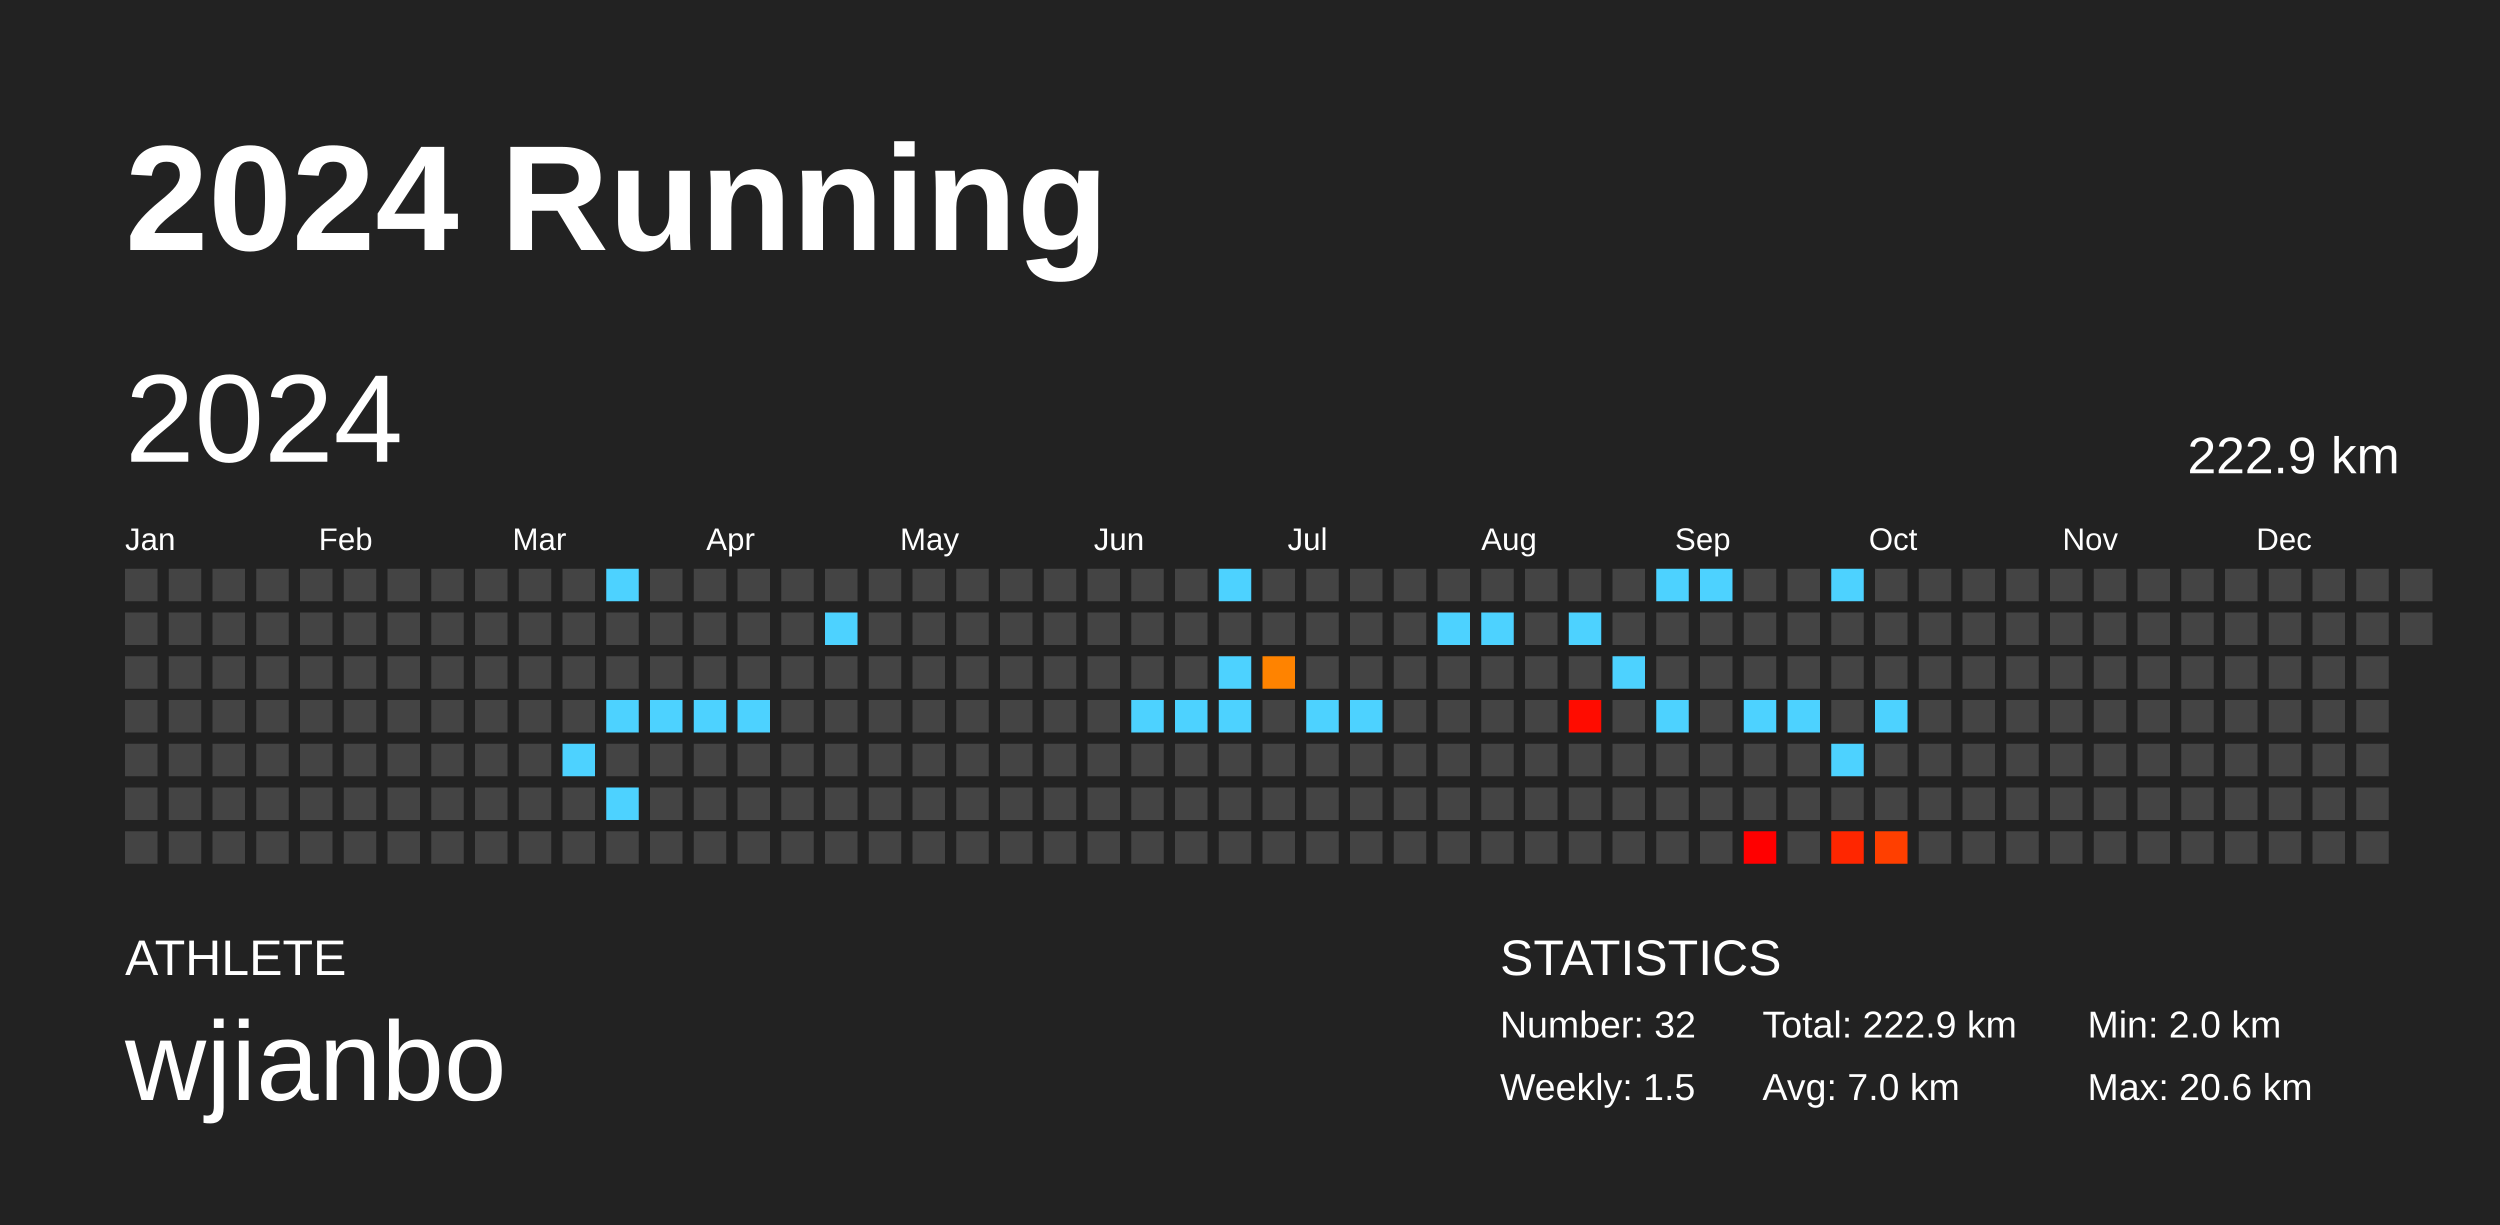
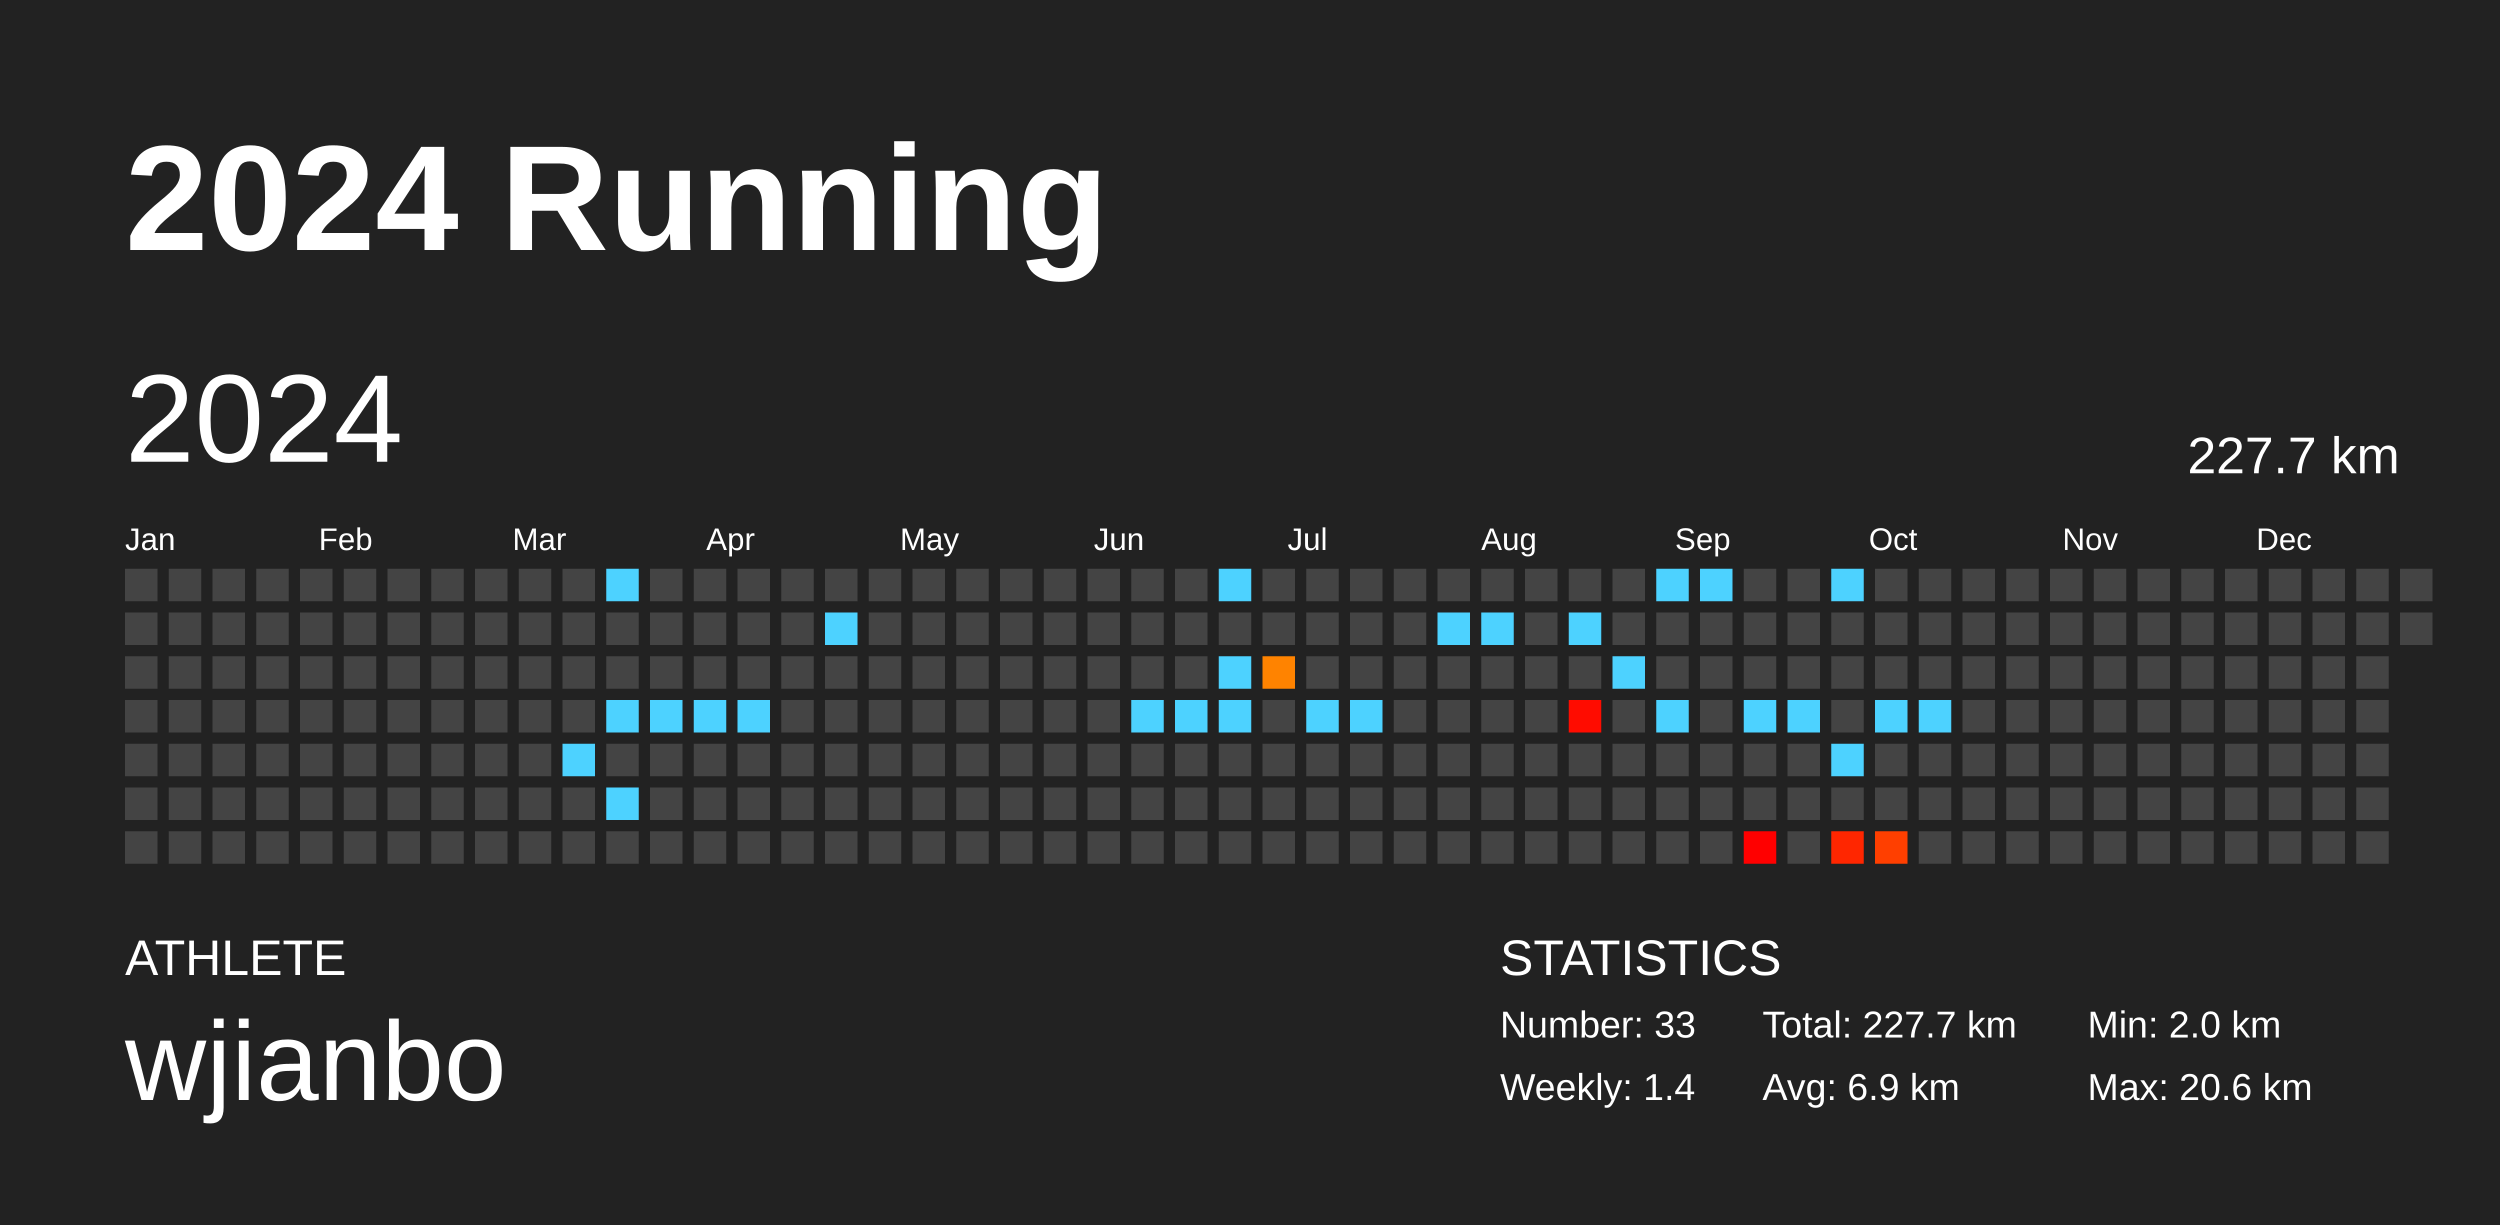
<svg xmlns="http://www.w3.org/2000/svg" baseProfile="full" height="98mm" version="1.1" viewBox="0,0,200,98" width="200mm">
  <defs />
  <rect fill="#222222" height="98" width="200" x="0" y="0" />
  <text fill="#FFFFFF" style="font-size:12px; font-family:Arial; font-weight:bold;" x="10" y="20">2024 Running</text>
  <text fill="#FFFFFF" style="font-size:4px; font-family:Arial" x="10" y="78">ATHLETE</text>
  <text fill="#FFFFFF" style="font-size:9px; font-family:Arial" x="10" y="88">wjianbo</text>
  <text fill="#FFFFFF" style="font-size:4px; font-family:Arial" x="120" y="78">STATISTICS</text>
-   <text fill="#FFFFFF" style="font-size:3px; font-family:Arial" x="120" y="83">Number: 32</text>
-   <text fill="#FFFFFF" style="font-size:3px; font-family:Arial" x="120" y="88">Weekly: 1.5</text>
-   <text fill="#FFFFFF" style="font-size:3px; font-family:Arial" x="141" y="83">Total: 222.9 km</text>
-   <text fill="#FFFFFF" style="font-size:3px; font-family:Arial" x="141" y="88">Avg: 7.0 km</text>
+   <text fill="#FFFFFF" style="font-size:3px; font-family:Arial" x="120" y="83">Number: 33</text>
+   <text fill="#FFFFFF" style="font-size:3px; font-family:Arial" x="120" y="88">Weekly: 1.4</text>
+   <text fill="#FFFFFF" style="font-size:3px; font-family:Arial" x="141" y="83">Total: 227.7 km</text>
+   <text fill="#FFFFFF" style="font-size:3px; font-family:Arial" x="141" y="88">Avg: 6.9 km</text>
  <text fill="#FFFFFF" style="font-size:3px; font-family:Arial" x="167" y="83">Min: 2.0 km</text>
  <text fill="#FFFFFF" style="font-size:3px; font-family:Arial" x="167" y="88">Max: 20.6 km</text>
  <text dominant-baseline="hanging" fill="#FFFFFF" style="font-size:10.0px; font-family:Arial;" x="10" y="30">2024</text>
-   <text dominant-baseline="hanging" fill="#FFFFFF" style="font-size:4.125px; font-family:Arial;" x="175" y="35">222.9 km</text>
+   <text dominant-baseline="hanging" fill="#FFFFFF" style="font-size:4.125px; font-family:Arial;" x="175" y="35">227.7 km</text>
  <text fill="#FFFFFF" style="font-size:2.5px; font-family:Arial" x="10.0" y="44">Jan</text>
  <text fill="#FFFFFF" style="font-size:2.5px; font-family:Arial" x="25.5" y="44">Feb</text>
  <text fill="#FFFFFF" style="font-size:2.5px; font-family:Arial" x="41.0" y="44">Mar</text>
  <text fill="#FFFFFF" style="font-size:2.5px; font-family:Arial" x="56.5" y="44">Apr</text>
  <text fill="#FFFFFF" style="font-size:2.5px; font-family:Arial" x="72.0" y="44">May</text>
  <text fill="#FFFFFF" style="font-size:2.5px; font-family:Arial" x="87.5" y="44">Jun</text>
  <text fill="#FFFFFF" style="font-size:2.5px; font-family:Arial" x="103.0" y="44">Jul</text>
  <text fill="#FFFFFF" style="font-size:2.5px; font-family:Arial" x="118.5" y="44">Aug</text>
  <text fill="#FFFFFF" style="font-size:2.5px; font-family:Arial" x="134.0" y="44">Sep</text>
  <text fill="#FFFFFF" style="font-size:2.5px; font-family:Arial" x="149.5" y="44">Oct</text>
  <text fill="#FFFFFF" style="font-size:2.5px; font-family:Arial" x="165.0" y="44">Nov</text>
  <text fill="#FFFFFF" style="font-size:2.5px; font-family:Arial" x="180.5" y="44">Dec</text>
  <rect fill="#444444" height="2.6" width="2.6" x="10.0" y="45.5" />
  <rect fill="#444444" height="2.6" width="2.6" x="10.0" y="49.0" />
  <rect fill="#444444" height="2.6" width="2.6" x="10.0" y="52.5" />
  <rect fill="#444444" height="2.6" width="2.6" x="10.0" y="56.0" />
  <rect fill="#444444" height="2.6" width="2.6" x="10.0" y="59.5" />
  <rect fill="#444444" height="2.6" width="2.6" x="10.0" y="63.0" />
  <rect fill="#444444" height="2.6" width="2.6" x="10.0" y="66.5" />
  <rect fill="#444444" height="2.6" width="2.6" x="13.5" y="45.5" />
  <rect fill="#444444" height="2.6" width="2.6" x="13.5" y="49.0" />
  <rect fill="#444444" height="2.6" width="2.6" x="13.5" y="52.5" />
  <rect fill="#444444" height="2.6" width="2.6" x="13.5" y="56.0" />
  <rect fill="#444444" height="2.6" width="2.6" x="13.5" y="59.5" />
  <rect fill="#444444" height="2.6" width="2.6" x="13.5" y="63.0" />
  <rect fill="#444444" height="2.6" width="2.6" x="13.5" y="66.5" />
  <rect fill="#444444" height="2.6" width="2.6" x="17.0" y="45.5" />
  <rect fill="#444444" height="2.6" width="2.6" x="17.0" y="49.0" />
  <rect fill="#444444" height="2.6" width="2.6" x="17.0" y="52.5" />
  <rect fill="#444444" height="2.6" width="2.6" x="17.0" y="56.0" />
  <rect fill="#444444" height="2.6" width="2.6" x="17.0" y="59.5" />
  <rect fill="#444444" height="2.6" width="2.6" x="17.0" y="63.0" />
  <rect fill="#444444" height="2.6" width="2.6" x="17.0" y="66.5" />
  <rect fill="#444444" height="2.6" width="2.6" x="20.5" y="45.5" />
  <rect fill="#444444" height="2.6" width="2.6" x="20.5" y="49.0" />
  <rect fill="#444444" height="2.6" width="2.6" x="20.5" y="52.5" />
  <rect fill="#444444" height="2.6" width="2.6" x="20.5" y="56.0" />
  <rect fill="#444444" height="2.6" width="2.6" x="20.5" y="59.5" />
  <rect fill="#444444" height="2.6" width="2.6" x="20.5" y="63.0" />
  <rect fill="#444444" height="2.6" width="2.6" x="20.5" y="66.5" />
  <rect fill="#444444" height="2.6" width="2.6" x="24.0" y="45.5" />
  <rect fill="#444444" height="2.6" width="2.6" x="24.0" y="49.0" />
  <rect fill="#444444" height="2.6" width="2.6" x="24.0" y="52.5" />
  <rect fill="#444444" height="2.6" width="2.6" x="24.0" y="56.0" />
  <rect fill="#444444" height="2.6" width="2.6" x="24.0" y="59.5" />
  <rect fill="#444444" height="2.6" width="2.6" x="24.0" y="63.0" />
  <rect fill="#444444" height="2.6" width="2.6" x="24.0" y="66.5" />
  <rect fill="#444444" height="2.6" width="2.6" x="27.5" y="45.5" />
  <rect fill="#444444" height="2.6" width="2.6" x="27.5" y="49.0" />
  <rect fill="#444444" height="2.6" width="2.6" x="27.5" y="52.5" />
  <rect fill="#444444" height="2.6" width="2.6" x="27.5" y="56.0" />
  <rect fill="#444444" height="2.6" width="2.6" x="27.5" y="59.5" />
  <rect fill="#444444" height="2.6" width="2.6" x="27.5" y="63.0" />
  <rect fill="#444444" height="2.6" width="2.6" x="27.5" y="66.5" />
  <rect fill="#444444" height="2.6" width="2.6" x="31.0" y="45.5" />
  <rect fill="#444444" height="2.6" width="2.6" x="31.0" y="49.0" />
  <rect fill="#444444" height="2.6" width="2.6" x="31.0" y="52.5" />
  <rect fill="#444444" height="2.6" width="2.6" x="31.0" y="56.0" />
  <rect fill="#444444" height="2.6" width="2.6" x="31.0" y="59.5" />
  <rect fill="#444444" height="2.6" width="2.6" x="31.0" y="63.0" />
  <rect fill="#444444" height="2.6" width="2.6" x="31.0" y="66.5" />
  <rect fill="#444444" height="2.6" width="2.6" x="34.5" y="45.5" />
  <rect fill="#444444" height="2.6" width="2.6" x="34.5" y="49.0" />
  <rect fill="#444444" height="2.6" width="2.6" x="34.5" y="52.5" />
  <rect fill="#444444" height="2.6" width="2.6" x="34.5" y="56.0" />
  <rect fill="#444444" height="2.6" width="2.6" x="34.5" y="59.5" />
  <rect fill="#444444" height="2.6" width="2.6" x="34.5" y="63.0" />
  <rect fill="#444444" height="2.6" width="2.6" x="34.5" y="66.5" />
  <rect fill="#444444" height="2.6" width="2.6" x="38.0" y="45.5" />
  <rect fill="#444444" height="2.6" width="2.6" x="38.0" y="49.0" />
  <rect fill="#444444" height="2.6" width="2.6" x="38.0" y="52.5" />
  <rect fill="#444444" height="2.6" width="2.6" x="38.0" y="56.0" />
  <rect fill="#444444" height="2.6" width="2.6" x="38.0" y="59.5" />
  <rect fill="#444444" height="2.6" width="2.6" x="38.0" y="63.0" />
  <rect fill="#444444" height="2.6" width="2.6" x="38.0" y="66.5" />
  <rect fill="#444444" height="2.6" width="2.6" x="41.5" y="45.5" />
  <rect fill="#444444" height="2.6" width="2.6" x="41.5" y="49.0" />
  <rect fill="#444444" height="2.6" width="2.6" x="41.5" y="52.5" />
  <rect fill="#444444" height="2.6" width="2.6" x="41.5" y="56.0" />
  <rect fill="#444444" height="2.6" width="2.6" x="41.5" y="59.5" />
  <rect fill="#444444" height="2.6" width="2.6" x="41.5" y="63.0" />
  <rect fill="#444444" height="2.6" width="2.6" x="41.5" y="66.5" />
  <rect fill="#444444" height="2.6" width="2.6" x="45.0" y="45.5" />
  <rect fill="#444444" height="2.6" width="2.6" x="45.0" y="49.0" />
  <rect fill="#444444" height="2.6" width="2.6" x="45.0" y="52.5" />
  <rect fill="#444444" height="2.6" width="2.6" x="45.0" y="56.0" />
  <rect fill="#4dd2ff" height="2.6" width="2.6" x="45.0" y="59.5" />
  <rect fill="#444444" height="2.6" width="2.6" x="45.0" y="63.0" />
  <rect fill="#444444" height="2.6" width="2.6" x="45.0" y="66.5" />
  <rect fill="#4dd2ff" height="2.6" width="2.6" x="48.5" y="45.5" />
  <rect fill="#444444" height="2.6" width="2.6" x="48.5" y="49.0" />
  <rect fill="#444444" height="2.6" width="2.6" x="48.5" y="52.5" />
  <rect fill="#4dd2ff" height="2.6" width="2.6" x="48.5" y="56.0" />
  <rect fill="#444444" height="2.6" width="2.6" x="48.5" y="59.5" />
  <rect fill="#4dd2ff" height="2.6" width="2.6" x="48.5" y="63.0" />
  <rect fill="#444444" height="2.6" width="2.6" x="48.5" y="66.5" />
  <rect fill="#444444" height="2.6" width="2.6" x="52.0" y="45.5" />
  <rect fill="#444444" height="2.6" width="2.6" x="52.0" y="49.0" />
  <rect fill="#444444" height="2.6" width="2.6" x="52.0" y="52.5" />
  <rect fill="#4dd2ff" height="2.6" width="2.6" x="52.0" y="56.0" />
  <rect fill="#444444" height="2.6" width="2.6" x="52.0" y="59.5" />
  <rect fill="#444444" height="2.6" width="2.6" x="52.0" y="63.0" />
  <rect fill="#444444" height="2.6" width="2.6" x="52.0" y="66.5" />
  <rect fill="#444444" height="2.6" width="2.6" x="55.5" y="45.5" />
  <rect fill="#444444" height="2.6" width="2.6" x="55.5" y="49.0" />
  <rect fill="#444444" height="2.6" width="2.6" x="55.5" y="52.5" />
  <rect fill="#4dd2ff" height="2.6" width="2.6" x="55.5" y="56.0" />
  <rect fill="#444444" height="2.6" width="2.6" x="55.5" y="59.5" />
  <rect fill="#444444" height="2.6" width="2.6" x="55.5" y="63.0" />
  <rect fill="#444444" height="2.6" width="2.6" x="55.5" y="66.5" />
  <rect fill="#444444" height="2.6" width="2.6" x="59.0" y="45.5" />
  <rect fill="#444444" height="2.6" width="2.6" x="59.0" y="49.0" />
  <rect fill="#444444" height="2.6" width="2.6" x="59.0" y="52.5" />
  <rect fill="#4dd2ff" height="2.6" width="2.6" x="59.0" y="56.0" />
  <rect fill="#444444" height="2.6" width="2.6" x="59.0" y="59.5" />
  <rect fill="#444444" height="2.6" width="2.6" x="59.0" y="63.0" />
  <rect fill="#444444" height="2.6" width="2.6" x="59.0" y="66.5" />
  <rect fill="#444444" height="2.6" width="2.6" x="62.5" y="45.5" />
  <rect fill="#444444" height="2.6" width="2.6" x="62.5" y="49.0" />
  <rect fill="#444444" height="2.6" width="2.6" x="62.5" y="52.5" />
  <rect fill="#444444" height="2.6" width="2.6" x="62.5" y="56.0" />
  <rect fill="#444444" height="2.6" width="2.6" x="62.5" y="59.5" />
  <rect fill="#444444" height="2.6" width="2.6" x="62.5" y="63.0" />
  <rect fill="#444444" height="2.6" width="2.6" x="62.5" y="66.5" />
  <rect fill="#444444" height="2.6" width="2.6" x="66.0" y="45.5" />
  <rect fill="#4dd2ff" height="2.6" width="2.6" x="66.0" y="49.0" />
  <rect fill="#444444" height="2.6" width="2.6" x="66.0" y="52.5" />
  <rect fill="#444444" height="2.6" width="2.6" x="66.0" y="56.0" />
  <rect fill="#444444" height="2.6" width="2.6" x="66.0" y="59.5" />
  <rect fill="#444444" height="2.6" width="2.6" x="66.0" y="63.0" />
  <rect fill="#444444" height="2.6" width="2.6" x="66.0" y="66.5" />
  <rect fill="#444444" height="2.6" width="2.6" x="69.5" y="45.5" />
  <rect fill="#444444" height="2.6" width="2.6" x="69.5" y="49.0" />
  <rect fill="#444444" height="2.6" width="2.6" x="69.5" y="52.5" />
  <rect fill="#444444" height="2.6" width="2.6" x="69.5" y="56.0" />
  <rect fill="#444444" height="2.6" width="2.6" x="69.5" y="59.5" />
  <rect fill="#444444" height="2.6" width="2.6" x="69.5" y="63.0" />
  <rect fill="#444444" height="2.6" width="2.6" x="69.5" y="66.5" />
  <rect fill="#444444" height="2.6" width="2.6" x="73.0" y="45.5" />
  <rect fill="#444444" height="2.6" width="2.6" x="73.0" y="49.0" />
  <rect fill="#444444" height="2.6" width="2.6" x="73.0" y="52.5" />
  <rect fill="#444444" height="2.6" width="2.6" x="73.0" y="56.0" />
  <rect fill="#444444" height="2.6" width="2.6" x="73.0" y="59.5" />
  <rect fill="#444444" height="2.6" width="2.6" x="73.0" y="63.0" />
  <rect fill="#444444" height="2.6" width="2.6" x="73.0" y="66.5" />
  <rect fill="#444444" height="2.6" width="2.6" x="76.5" y="45.5" />
  <rect fill="#444444" height="2.6" width="2.6" x="76.5" y="49.0" />
  <rect fill="#444444" height="2.6" width="2.6" x="76.5" y="52.5" />
  <rect fill="#444444" height="2.6" width="2.6" x="76.5" y="56.0" />
  <rect fill="#444444" height="2.6" width="2.6" x="76.5" y="59.5" />
  <rect fill="#444444" height="2.6" width="2.6" x="76.5" y="63.0" />
  <rect fill="#444444" height="2.6" width="2.6" x="76.5" y="66.5" />
  <rect fill="#444444" height="2.6" width="2.6" x="80.0" y="45.5" />
  <rect fill="#444444" height="2.6" width="2.6" x="80.0" y="49.0" />
  <rect fill="#444444" height="2.6" width="2.6" x="80.0" y="52.5" />
  <rect fill="#444444" height="2.6" width="2.6" x="80.0" y="56.0" />
  <rect fill="#444444" height="2.6" width="2.6" x="80.0" y="59.5" />
  <rect fill="#444444" height="2.6" width="2.6" x="80.0" y="63.0" />
  <rect fill="#444444" height="2.6" width="2.6" x="80.0" y="66.5" />
  <rect fill="#444444" height="2.6" width="2.6" x="83.5" y="45.5" />
  <rect fill="#444444" height="2.6" width="2.6" x="83.5" y="49.0" />
  <rect fill="#444444" height="2.6" width="2.6" x="83.5" y="52.5" />
  <rect fill="#444444" height="2.6" width="2.6" x="83.5" y="56.0" />
  <rect fill="#444444" height="2.6" width="2.6" x="83.5" y="59.5" />
  <rect fill="#444444" height="2.6" width="2.6" x="83.5" y="63.0" />
  <rect fill="#444444" height="2.6" width="2.6" x="83.5" y="66.5" />
  <rect fill="#444444" height="2.6" width="2.6" x="87.0" y="45.5" />
  <rect fill="#444444" height="2.6" width="2.6" x="87.0" y="49.0" />
  <rect fill="#444444" height="2.6" width="2.6" x="87.0" y="52.5" />
  <rect fill="#444444" height="2.6" width="2.6" x="87.0" y="56.0" />
  <rect fill="#444444" height="2.6" width="2.6" x="87.0" y="59.5" />
  <rect fill="#444444" height="2.6" width="2.6" x="87.0" y="63.0" />
  <rect fill="#444444" height="2.6" width="2.6" x="87.0" y="66.5" />
  <rect fill="#444444" height="2.6" width="2.6" x="90.5" y="45.5" />
  <rect fill="#444444" height="2.6" width="2.6" x="90.5" y="49.0" />
  <rect fill="#444444" height="2.6" width="2.6" x="90.5" y="52.5" />
  <rect fill="#4dd2ff" height="2.6" width="2.6" x="90.5" y="56.0" />
  <rect fill="#444444" height="2.6" width="2.6" x="90.5" y="59.5" />
  <rect fill="#444444" height="2.6" width="2.6" x="90.5" y="63.0" />
  <rect fill="#444444" height="2.6" width="2.6" x="90.5" y="66.5" />
  <rect fill="#444444" height="2.6" width="2.6" x="94.0" y="45.5" />
  <rect fill="#444444" height="2.6" width="2.6" x="94.0" y="49.0" />
  <rect fill="#444444" height="2.6" width="2.6" x="94.0" y="52.5" />
  <rect fill="#4dd2ff" height="2.6" width="2.6" x="94.0" y="56.0" />
  <rect fill="#444444" height="2.6" width="2.6" x="94.0" y="59.5" />
  <rect fill="#444444" height="2.6" width="2.6" x="94.0" y="63.0" />
  <rect fill="#444444" height="2.6" width="2.6" x="94.0" y="66.5" />
  <rect fill="#4dd2ff" height="2.6" width="2.6" x="97.5" y="45.5" />
  <rect fill="#444444" height="2.6" width="2.6" x="97.5" y="49.0" />
  <rect fill="#4dd2ff" height="2.6" width="2.6" x="97.5" y="52.5" />
  <rect fill="#4dd2ff" height="2.6" width="2.6" x="97.5" y="56.0" />
  <rect fill="#444444" height="2.6" width="2.6" x="97.5" y="59.5" />
  <rect fill="#444444" height="2.6" width="2.6" x="97.5" y="63.0" />
  <rect fill="#444444" height="2.6" width="2.6" x="97.5" y="66.5" />
  <rect fill="#444444" height="2.6" width="2.6" x="101.0" y="45.5" />
  <rect fill="#444444" height="2.6" width="2.6" x="101.0" y="49.0" />
  <rect fill="#ff8300" height="2.6" width="2.6" x="101.0" y="52.5" />
  <rect fill="#444444" height="2.6" width="2.6" x="101.0" y="56.0" />
  <rect fill="#444444" height="2.6" width="2.6" x="101.0" y="59.5" />
  <rect fill="#444444" height="2.6" width="2.6" x="101.0" y="63.0" />
  <rect fill="#444444" height="2.6" width="2.6" x="101.0" y="66.5" />
  <rect fill="#444444" height="2.6" width="2.6" x="104.5" y="45.5" />
  <rect fill="#444444" height="2.6" width="2.6" x="104.5" y="49.0" />
  <rect fill="#444444" height="2.6" width="2.6" x="104.5" y="52.5" />
  <rect fill="#4dd2ff" height="2.6" width="2.6" x="104.5" y="56.0" />
  <rect fill="#444444" height="2.6" width="2.6" x="104.5" y="59.5" />
  <rect fill="#444444" height="2.6" width="2.6" x="104.5" y="63.0" />
  <rect fill="#444444" height="2.6" width="2.6" x="104.5" y="66.5" />
  <rect fill="#444444" height="2.6" width="2.6" x="108.0" y="45.5" />
  <rect fill="#444444" height="2.6" width="2.6" x="108.0" y="49.0" />
  <rect fill="#444444" height="2.6" width="2.6" x="108.0" y="52.5" />
  <rect fill="#4dd2ff" height="2.6" width="2.6" x="108.0" y="56.0" />
  <rect fill="#444444" height="2.6" width="2.6" x="108.0" y="59.5" />
  <rect fill="#444444" height="2.6" width="2.6" x="108.0" y="63.0" />
  <rect fill="#444444" height="2.6" width="2.6" x="108.0" y="66.5" />
  <rect fill="#444444" height="2.6" width="2.6" x="111.5" y="45.5" />
  <rect fill="#444444" height="2.6" width="2.6" x="111.5" y="49.0" />
  <rect fill="#444444" height="2.6" width="2.6" x="111.5" y="52.5" />
  <rect fill="#444444" height="2.6" width="2.6" x="111.5" y="56.0" />
  <rect fill="#444444" height="2.6" width="2.6" x="111.5" y="59.5" />
  <rect fill="#444444" height="2.6" width="2.6" x="111.5" y="63.0" />
  <rect fill="#444444" height="2.6" width="2.6" x="111.5" y="66.5" />
  <rect fill="#444444" height="2.6" width="2.6" x="115.0" y="45.5" />
  <rect fill="#4dd2ff" height="2.6" width="2.6" x="115.0" y="49.0" />
  <rect fill="#444444" height="2.6" width="2.6" x="115.0" y="52.5" />
  <rect fill="#444444" height="2.6" width="2.6" x="115.0" y="56.0" />
  <rect fill="#444444" height="2.6" width="2.6" x="115.0" y="59.5" />
  <rect fill="#444444" height="2.6" width="2.6" x="115.0" y="63.0" />
  <rect fill="#444444" height="2.6" width="2.6" x="115.0" y="66.5" />
  <rect fill="#444444" height="2.6" width="2.6" x="118.5" y="45.5" />
  <rect fill="#4dd2ff" height="2.6" width="2.6" x="118.5" y="49.0" />
  <rect fill="#444444" height="2.6" width="2.6" x="118.5" y="52.5" />
  <rect fill="#444444" height="2.6" width="2.6" x="118.5" y="56.0" />
  <rect fill="#444444" height="2.6" width="2.6" x="118.5" y="59.5" />
  <rect fill="#444444" height="2.6" width="2.6" x="118.5" y="63.0" />
  <rect fill="#444444" height="2.6" width="2.6" x="118.5" y="66.5" />
  <rect fill="#444444" height="2.6" width="2.6" x="122.0" y="45.5" />
  <rect fill="#444444" height="2.6" width="2.6" x="122.0" y="49.0" />
  <rect fill="#444444" height="2.6" width="2.6" x="122.0" y="52.5" />
  <rect fill="#444444" height="2.6" width="2.6" x="122.0" y="56.0" />
  <rect fill="#444444" height="2.6" width="2.6" x="122.0" y="59.5" />
  <rect fill="#444444" height="2.6" width="2.6" x="122.0" y="63.0" />
  <rect fill="#444444" height="2.6" width="2.6" x="122.0" y="66.5" />
  <rect fill="#444444" height="2.6" width="2.6" x="125.5" y="45.5" />
  <rect fill="#4dd2ff" height="2.6" width="2.6" x="125.5" y="49.0" />
  <rect fill="#444444" height="2.6" width="2.6" x="125.5" y="52.5" />
  <rect fill="#ff0c00" height="2.6" width="2.6" x="125.5" y="56.0" />
  <rect fill="#444444" height="2.6" width="2.6" x="125.5" y="59.5" />
  <rect fill="#444444" height="2.6" width="2.6" x="125.5" y="63.0" />
  <rect fill="#444444" height="2.6" width="2.6" x="125.5" y="66.5" />
  <rect fill="#444444" height="2.6" width="2.6" x="129.0" y="45.5" />
  <rect fill="#444444" height="2.6" width="2.6" x="129.0" y="49.0" />
  <rect fill="#4dd2ff" height="2.6" width="2.6" x="129.0" y="52.5" />
  <rect fill="#444444" height="2.6" width="2.6" x="129.0" y="56.0" />
  <rect fill="#444444" height="2.6" width="2.6" x="129.0" y="59.5" />
  <rect fill="#444444" height="2.6" width="2.6" x="129.0" y="63.0" />
  <rect fill="#444444" height="2.6" width="2.6" x="129.0" y="66.5" />
  <rect fill="#4dd2ff" height="2.6" width="2.6" x="132.5" y="45.5" />
  <rect fill="#444444" height="2.6" width="2.6" x="132.5" y="49.0" />
  <rect fill="#444444" height="2.6" width="2.6" x="132.5" y="52.5" />
  <rect fill="#4dd2ff" height="2.6" width="2.6" x="132.5" y="56.0" />
  <rect fill="#444444" height="2.6" width="2.6" x="132.5" y="59.5" />
  <rect fill="#444444" height="2.6" width="2.6" x="132.5" y="63.0" />
  <rect fill="#444444" height="2.6" width="2.6" x="132.5" y="66.5" />
  <rect fill="#4dd2ff" height="2.6" width="2.6" x="136.0" y="45.5" />
  <rect fill="#444444" height="2.6" width="2.6" x="136.0" y="49.0" />
  <rect fill="#444444" height="2.6" width="2.6" x="136.0" y="52.5" />
  <rect fill="#444444" height="2.6" width="2.6" x="136.0" y="56.0" />
  <rect fill="#444444" height="2.6" width="2.6" x="136.0" y="59.5" />
  <rect fill="#444444" height="2.6" width="2.6" x="136.0" y="63.0" />
  <rect fill="#444444" height="2.6" width="2.6" x="136.0" y="66.5" />
  <rect fill="#444444" height="2.6" width="2.6" x="139.5" y="45.5" />
  <rect fill="#444444" height="2.6" width="2.6" x="139.5" y="49.0" />
  <rect fill="#444444" height="2.6" width="2.6" x="139.5" y="52.5" />
  <rect fill="#4dd2ff" height="2.6" width="2.6" x="139.5" y="56.0" />
  <rect fill="#444444" height="2.6" width="2.6" x="139.5" y="59.5" />
  <rect fill="#444444" height="2.6" width="2.6" x="139.5" y="63.0" />
  <rect fill="red" height="2.6" width="2.6" x="139.5" y="66.5" />
  <rect fill="#444444" height="2.6" width="2.6" x="143.0" y="45.5" />
  <rect fill="#444444" height="2.6" width="2.6" x="143.0" y="49.0" />
  <rect fill="#444444" height="2.6" width="2.6" x="143.0" y="52.5" />
  <rect fill="#4dd2ff" height="2.6" width="2.6" x="143.0" y="56.0" />
  <rect fill="#444444" height="2.6" width="2.6" x="143.0" y="59.5" />
  <rect fill="#444444" height="2.6" width="2.6" x="143.0" y="63.0" />
  <rect fill="#444444" height="2.6" width="2.6" x="143.0" y="66.5" />
  <rect fill="#4dd2ff" height="2.6" width="2.6" x="146.5" y="45.5" />
  <rect fill="#444444" height="2.6" width="2.6" x="146.5" y="49.0" />
  <rect fill="#444444" height="2.6" width="2.6" x="146.5" y="52.5" />
  <rect fill="#444444" height="2.6" width="2.6" x="146.5" y="56.0" />
  <rect fill="#4dd2ff" height="2.6" width="2.6" x="146.5" y="59.5" />
  <rect fill="#444444" height="2.6" width="2.6" x="146.5" y="63.0" />
  <rect fill="#ff2600" height="2.6" width="2.6" x="146.5" y="66.5" />
  <rect fill="#444444" height="2.6" width="2.6" x="150.0" y="45.5" />
  <rect fill="#444444" height="2.6" width="2.6" x="150.0" y="49.0" />
  <rect fill="#444444" height="2.6" width="2.6" x="150.0" y="52.5" />
  <rect fill="#4dd2ff" height="2.6" width="2.6" x="150.0" y="56.0" />
  <rect fill="#444444" height="2.6" width="2.6" x="150.0" y="59.5" />
  <rect fill="#444444" height="2.6" width="2.6" x="150.0" y="63.0" />
  <rect fill="#ff3f00" height="2.6" width="2.6" x="150.0" y="66.5" />
  <rect fill="#444444" height="2.6" width="2.6" x="153.5" y="45.5" />
  <rect fill="#444444" height="2.6" width="2.6" x="153.5" y="49.0" />
  <rect fill="#444444" height="2.6" width="2.6" x="153.5" y="52.5" />
-   <rect fill="#444444" height="2.6" width="2.6" x="153.5" y="56.0" />
+   <rect fill="#4dd2ff" height="2.6" width="2.6" x="153.5" y="56.0" />
  <rect fill="#444444" height="2.6" width="2.6" x="153.5" y="59.5" />
  <rect fill="#444444" height="2.6" width="2.6" x="153.5" y="63.0" />
  <rect fill="#444444" height="2.6" width="2.6" x="153.5" y="66.5" />
  <rect fill="#444444" height="2.6" width="2.6" x="157.0" y="45.5" />
  <rect fill="#444444" height="2.6" width="2.6" x="157.0" y="49.0" />
  <rect fill="#444444" height="2.6" width="2.6" x="157.0" y="52.5" />
  <rect fill="#444444" height="2.6" width="2.6" x="157.0" y="56.0" />
  <rect fill="#444444" height="2.6" width="2.6" x="157.0" y="59.5" />
  <rect fill="#444444" height="2.6" width="2.6" x="157.0" y="63.0" />
  <rect fill="#444444" height="2.6" width="2.6" x="157.0" y="66.5" />
  <rect fill="#444444" height="2.6" width="2.6" x="160.5" y="45.5" />
  <rect fill="#444444" height="2.6" width="2.6" x="160.5" y="49.0" />
  <rect fill="#444444" height="2.6" width="2.6" x="160.5" y="52.5" />
  <rect fill="#444444" height="2.6" width="2.6" x="160.5" y="56.0" />
  <rect fill="#444444" height="2.6" width="2.6" x="160.5" y="59.5" />
  <rect fill="#444444" height="2.6" width="2.6" x="160.5" y="63.0" />
  <rect fill="#444444" height="2.6" width="2.6" x="160.5" y="66.5" />
  <rect fill="#444444" height="2.6" width="2.6" x="164.0" y="45.5" />
  <rect fill="#444444" height="2.6" width="2.6" x="164.0" y="49.0" />
  <rect fill="#444444" height="2.6" width="2.6" x="164.0" y="52.5" />
  <rect fill="#444444" height="2.6" width="2.6" x="164.0" y="56.0" />
  <rect fill="#444444" height="2.6" width="2.6" x="164.0" y="59.5" />
  <rect fill="#444444" height="2.6" width="2.6" x="164.0" y="63.0" />
  <rect fill="#444444" height="2.6" width="2.6" x="164.0" y="66.5" />
  <rect fill="#444444" height="2.6" width="2.6" x="167.5" y="45.5" />
  <rect fill="#444444" height="2.6" width="2.6" x="167.5" y="49.0" />
  <rect fill="#444444" height="2.6" width="2.6" x="167.5" y="52.5" />
  <rect fill="#444444" height="2.6" width="2.6" x="167.5" y="56.0" />
  <rect fill="#444444" height="2.6" width="2.6" x="167.5" y="59.5" />
  <rect fill="#444444" height="2.6" width="2.6" x="167.5" y="63.0" />
  <rect fill="#444444" height="2.6" width="2.6" x="167.5" y="66.5" />
  <rect fill="#444444" height="2.6" width="2.6" x="171.0" y="45.5" />
  <rect fill="#444444" height="2.6" width="2.6" x="171.0" y="49.0" />
  <rect fill="#444444" height="2.6" width="2.6" x="171.0" y="52.5" />
  <rect fill="#444444" height="2.6" width="2.6" x="171.0" y="56.0" />
  <rect fill="#444444" height="2.6" width="2.6" x="171.0" y="59.5" />
  <rect fill="#444444" height="2.6" width="2.6" x="171.0" y="63.0" />
  <rect fill="#444444" height="2.6" width="2.6" x="171.0" y="66.5" />
  <rect fill="#444444" height="2.6" width="2.6" x="174.5" y="45.5" />
  <rect fill="#444444" height="2.6" width="2.6" x="174.5" y="49.0" />
  <rect fill="#444444" height="2.6" width="2.6" x="174.5" y="52.5" />
  <rect fill="#444444" height="2.6" width="2.6" x="174.5" y="56.0" />
  <rect fill="#444444" height="2.6" width="2.6" x="174.5" y="59.5" />
  <rect fill="#444444" height="2.6" width="2.6" x="174.5" y="63.0" />
  <rect fill="#444444" height="2.6" width="2.6" x="174.5" y="66.5" />
  <rect fill="#444444" height="2.6" width="2.6" x="178.0" y="45.5" />
  <rect fill="#444444" height="2.6" width="2.6" x="178.0" y="49.0" />
  <rect fill="#444444" height="2.6" width="2.6" x="178.0" y="52.5" />
  <rect fill="#444444" height="2.6" width="2.6" x="178.0" y="56.0" />
  <rect fill="#444444" height="2.6" width="2.6" x="178.0" y="59.5" />
  <rect fill="#444444" height="2.6" width="2.6" x="178.0" y="63.0" />
  <rect fill="#444444" height="2.6" width="2.6" x="178.0" y="66.5" />
  <rect fill="#444444" height="2.6" width="2.6" x="181.5" y="45.5" />
  <rect fill="#444444" height="2.6" width="2.6" x="181.5" y="49.0" />
  <rect fill="#444444" height="2.6" width="2.6" x="181.5" y="52.5" />
  <rect fill="#444444" height="2.6" width="2.6" x="181.5" y="56.0" />
  <rect fill="#444444" height="2.6" width="2.6" x="181.5" y="59.5" />
  <rect fill="#444444" height="2.6" width="2.6" x="181.5" y="63.0" />
  <rect fill="#444444" height="2.6" width="2.6" x="181.5" y="66.5" />
  <rect fill="#444444" height="2.6" width="2.6" x="185.0" y="45.5" />
  <rect fill="#444444" height="2.6" width="2.6" x="185.0" y="49.0" />
  <rect fill="#444444" height="2.6" width="2.6" x="185.0" y="52.5" />
  <rect fill="#444444" height="2.6" width="2.6" x="185.0" y="56.0" />
  <rect fill="#444444" height="2.6" width="2.6" x="185.0" y="59.5" />
  <rect fill="#444444" height="2.6" width="2.6" x="185.0" y="63.0" />
  <rect fill="#444444" height="2.6" width="2.6" x="185.0" y="66.5" />
  <rect fill="#444444" height="2.6" width="2.6" x="188.5" y="45.5" />
  <rect fill="#444444" height="2.6" width="2.6" x="188.5" y="49.0" />
  <rect fill="#444444" height="2.6" width="2.6" x="188.5" y="52.5" />
  <rect fill="#444444" height="2.6" width="2.6" x="188.5" y="56.0" />
  <rect fill="#444444" height="2.6" width="2.6" x="188.5" y="59.5" />
  <rect fill="#444444" height="2.6" width="2.6" x="188.5" y="63.0" />
  <rect fill="#444444" height="2.6" width="2.6" x="188.5" y="66.5" />
  <rect fill="#444444" height="2.6" width="2.6" x="192.0" y="45.5" />
  <rect fill="#444444" height="2.6" width="2.6" x="192.0" y="49.0" />
</svg>
